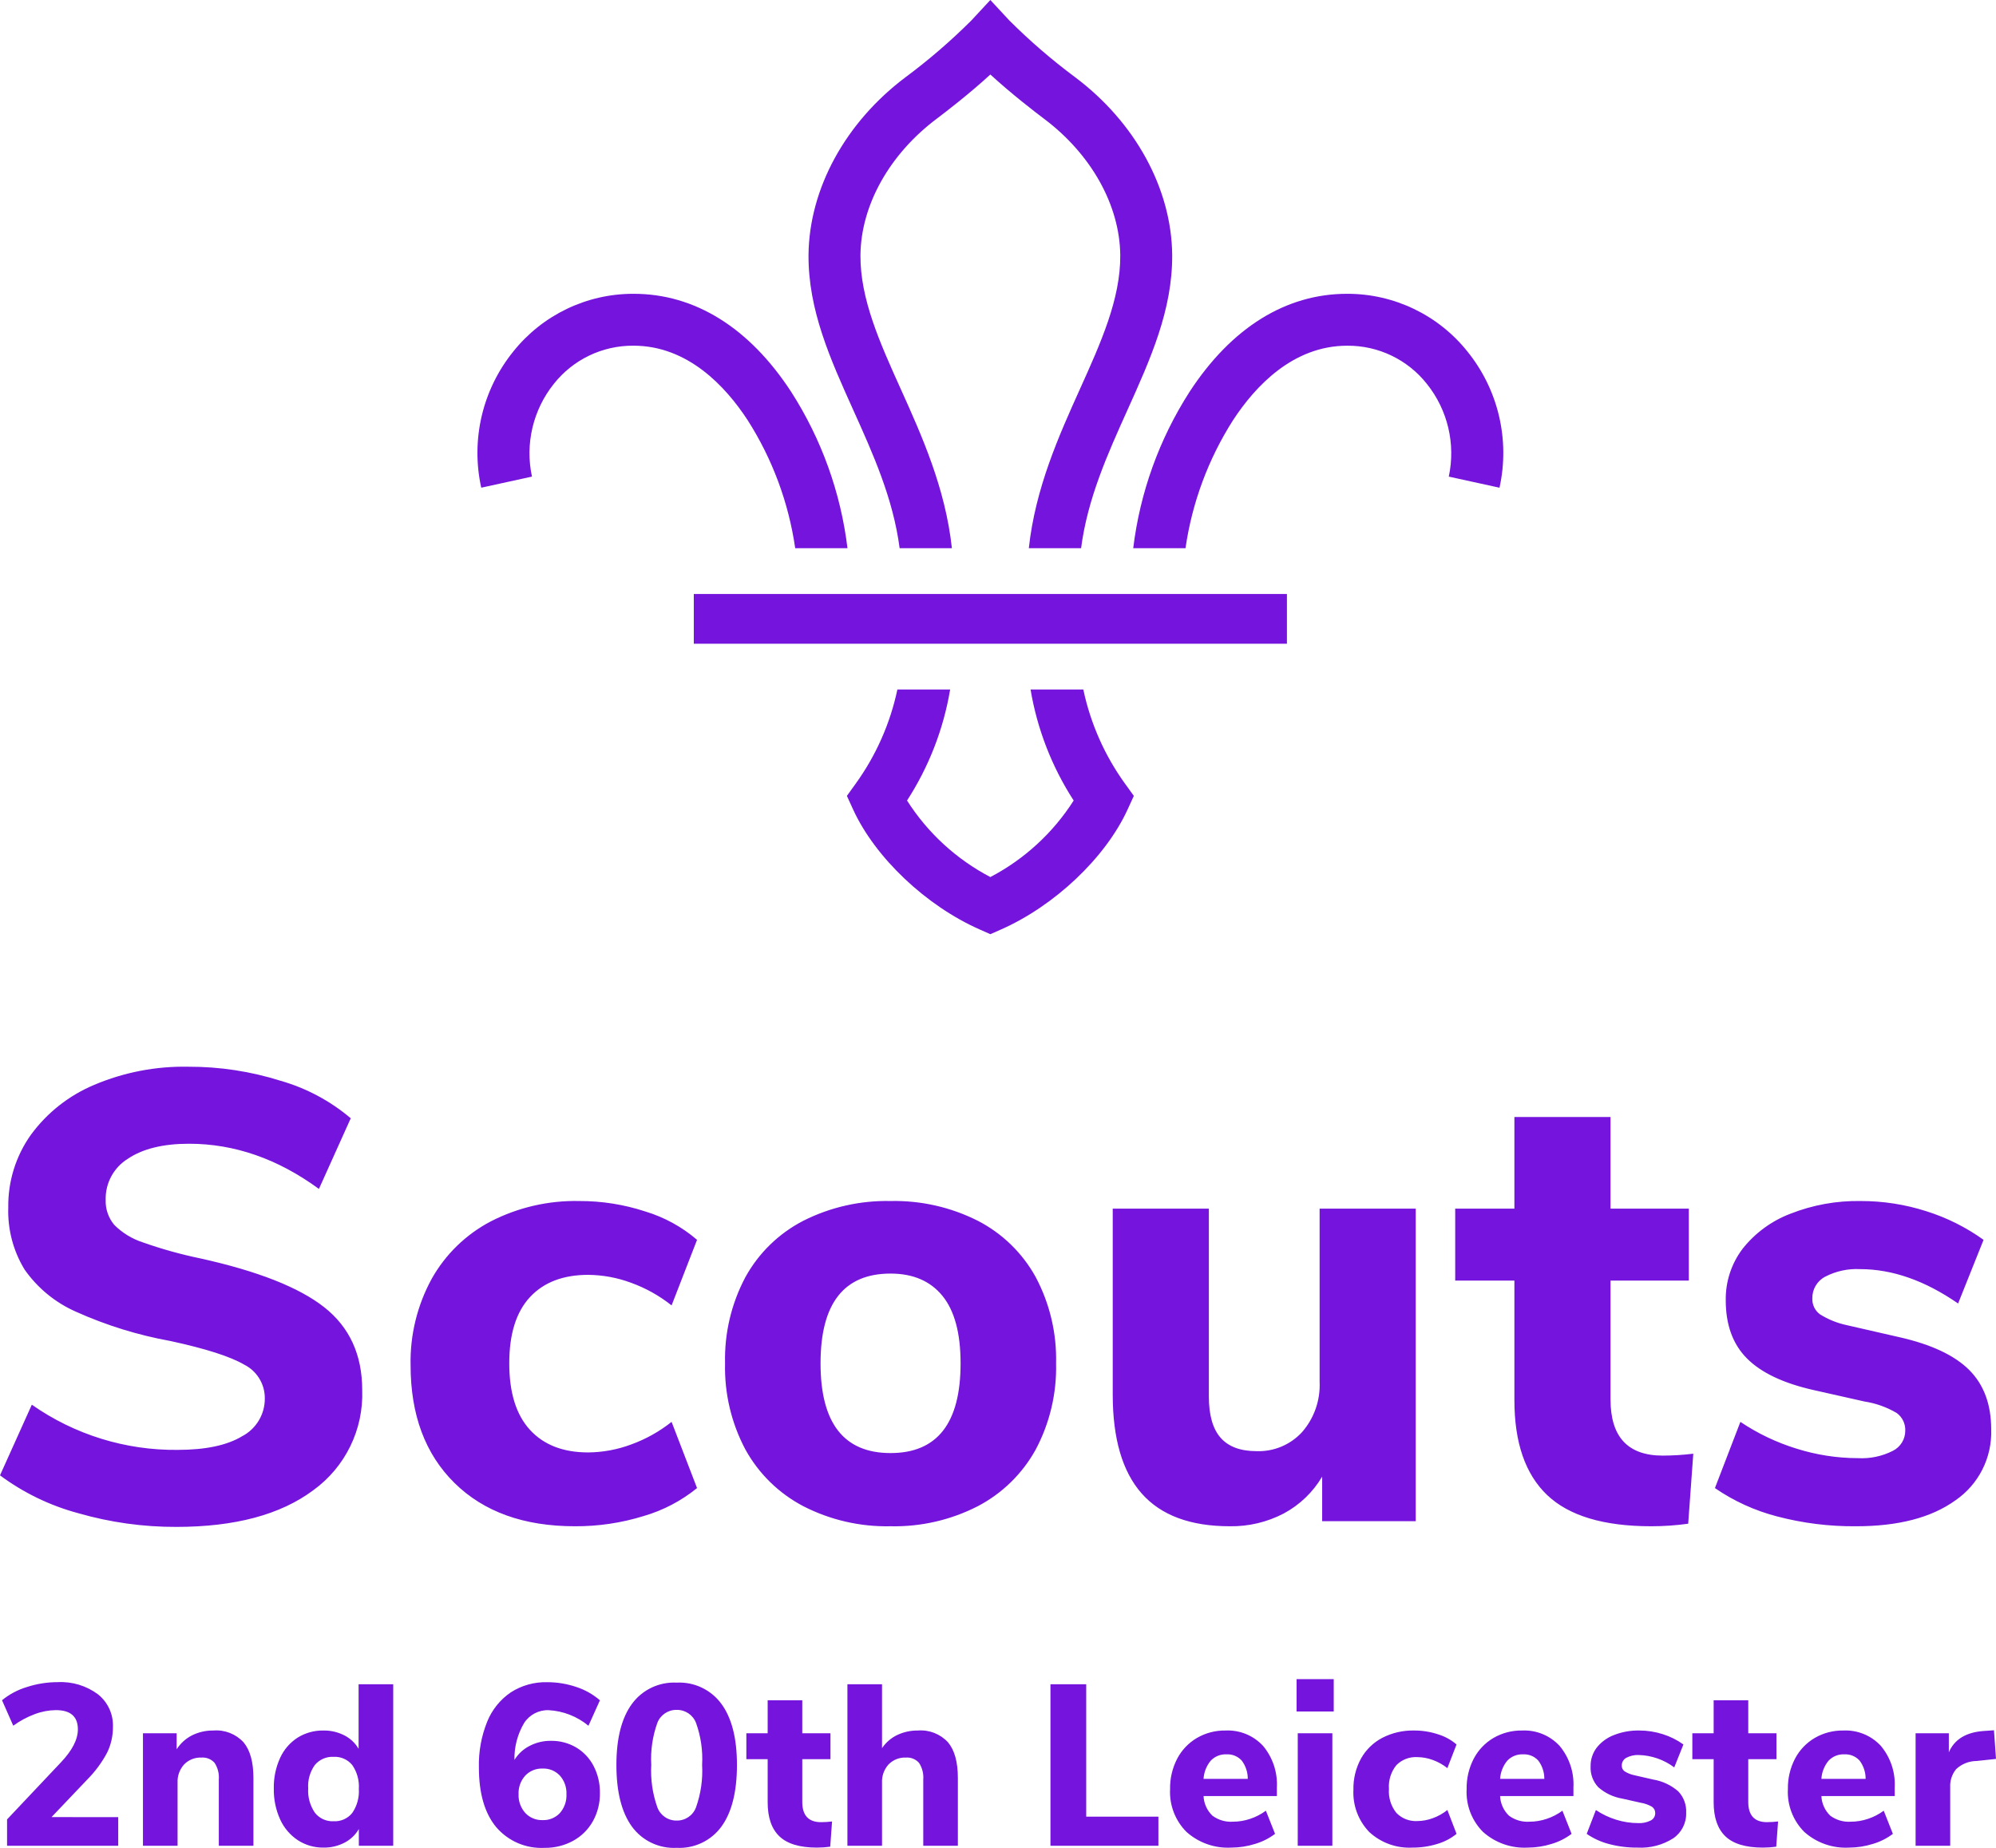
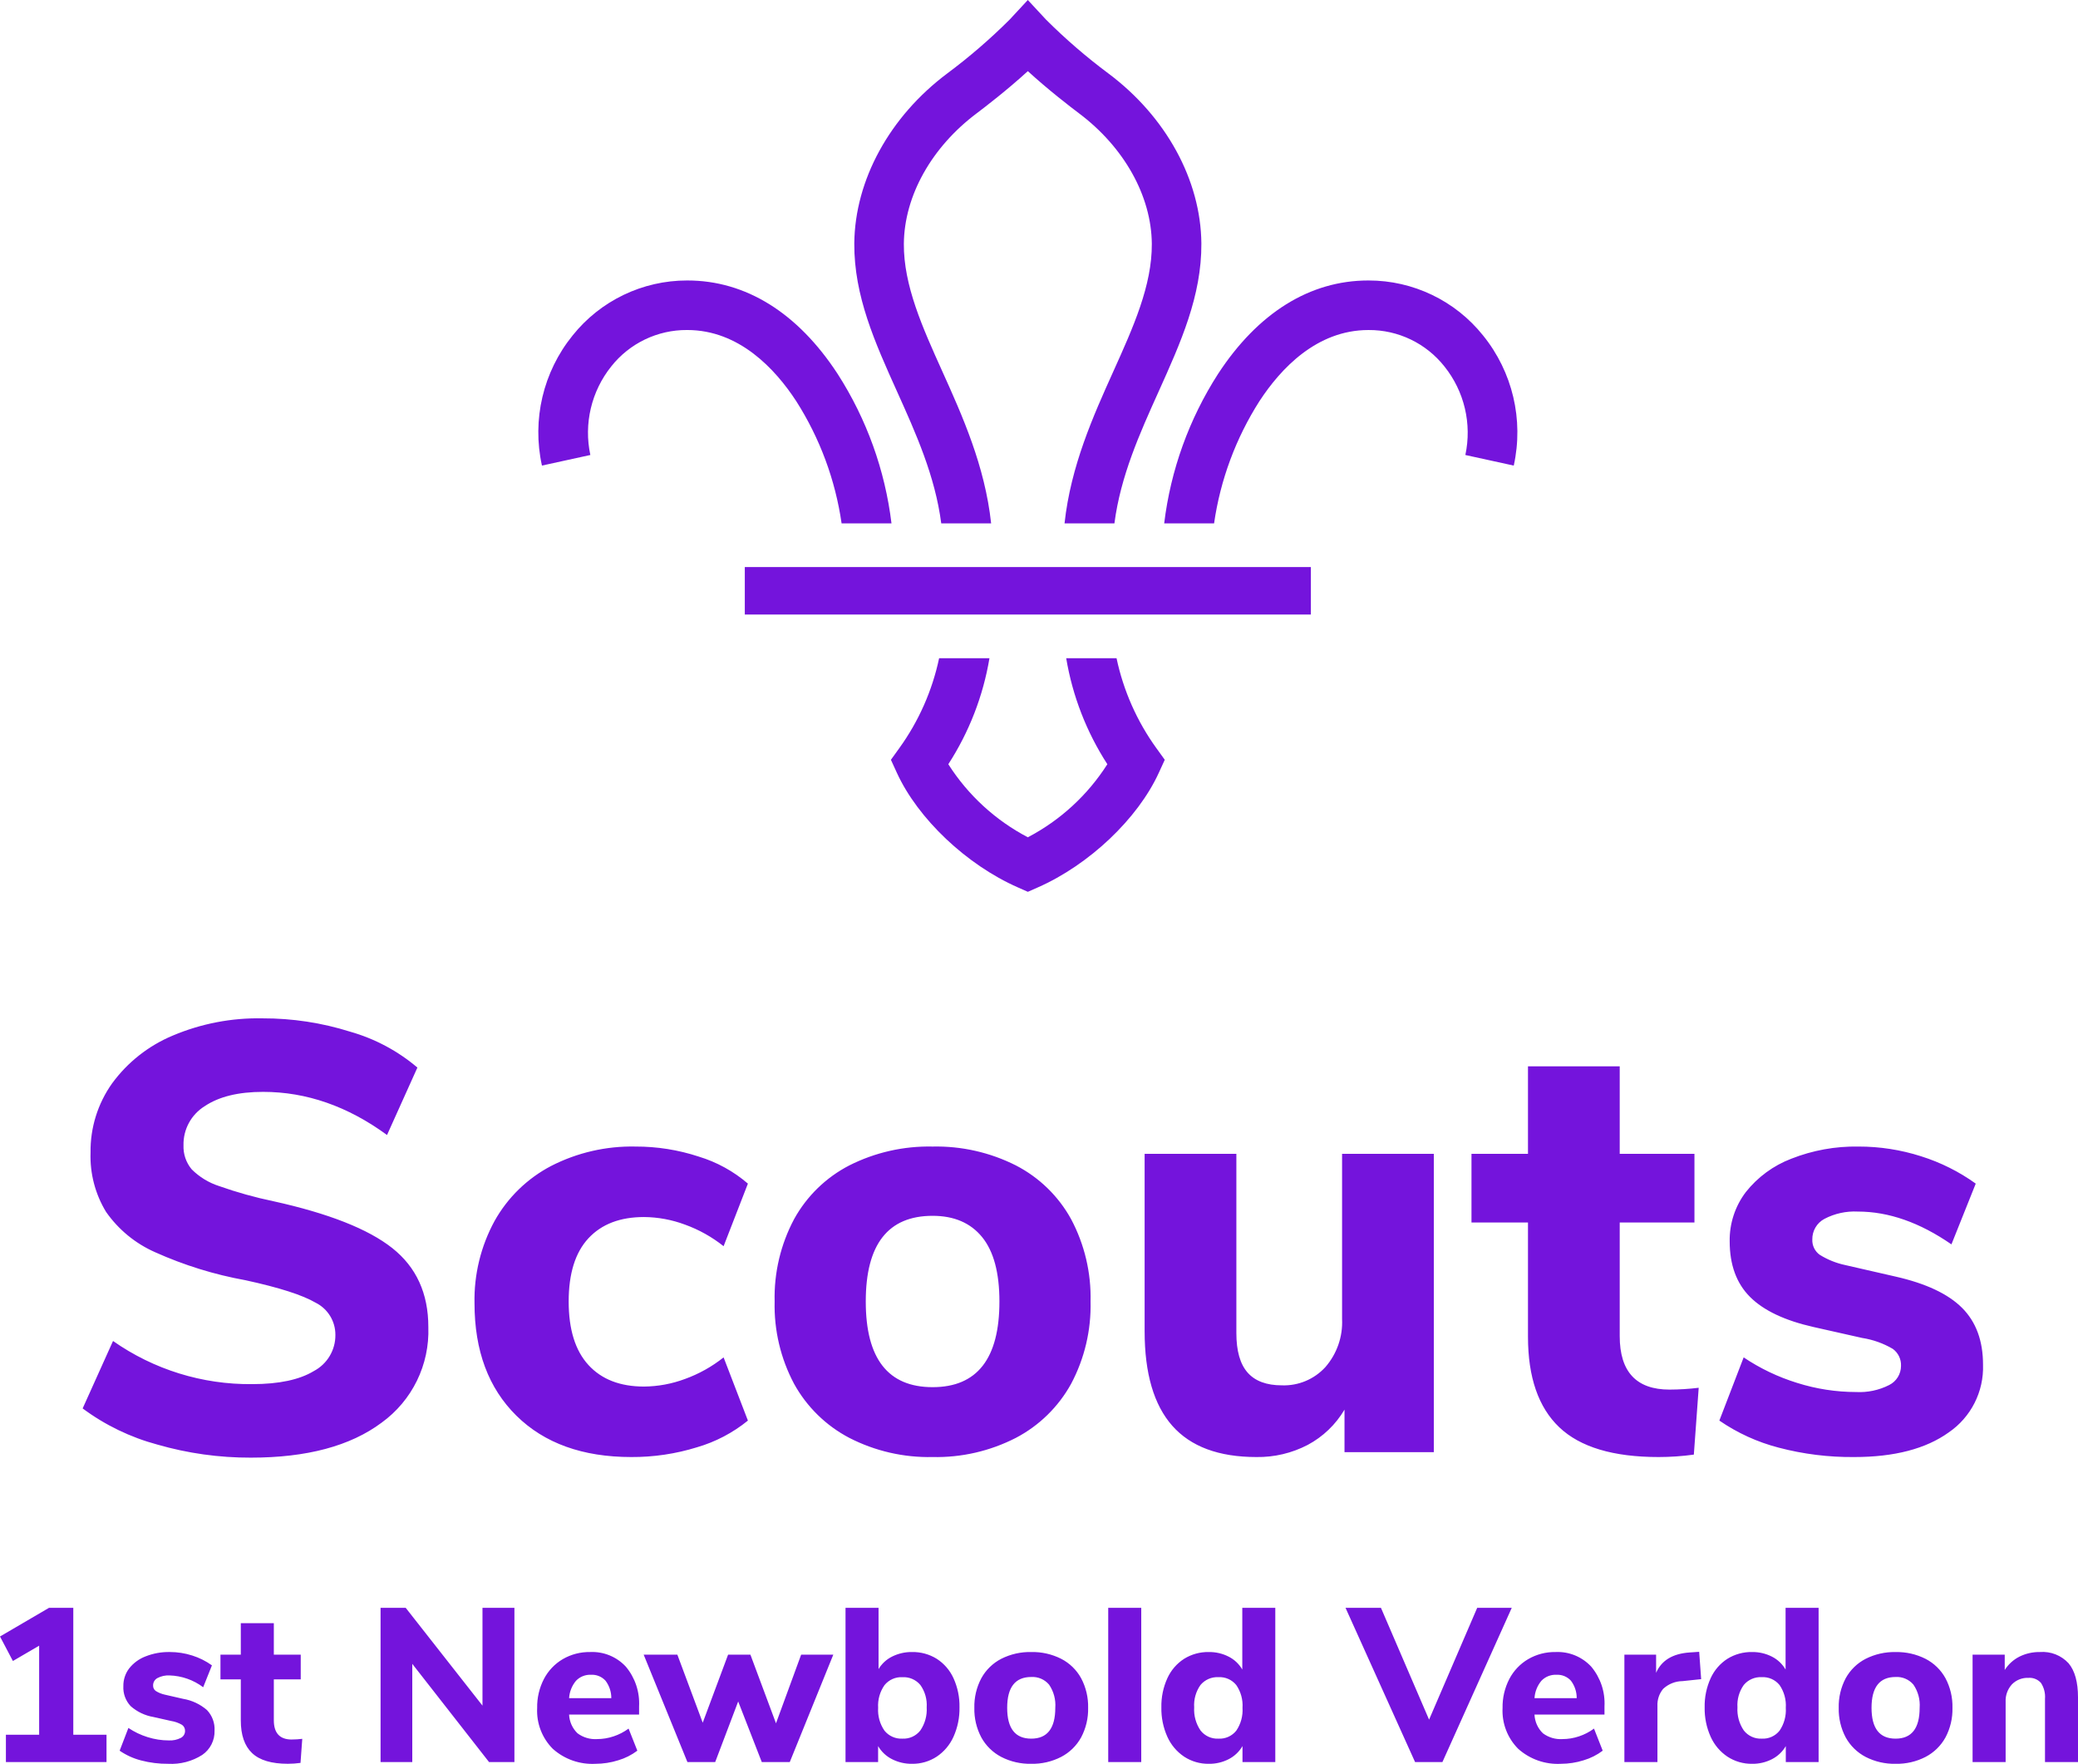
- <svg xmlns="http://www.w3.org/2000/svg" width="313.554" height="290.324" viewBox="0 0 313.554 290.324">
-   <g id="Group_3" data-name="Group 3" transform="translate(-4102 -965)">
-     <g id="Scouts_SVG" data-name="Scouts SVG" transform="translate(4177 965)">
-       <path id="path14" d="M66.425-478.442a79.834,79.834,0,0,1,11.688,31.5H90.962a91.678,91.678,0,0,0-13.847-38.47c-10.279-15.767-23.669-24.105-38.71-24.113h-.091A37.7,37.7,0,0,0,8.853-495.38a39.674,39.674,0,0,0-7.92,33.548l12.465-2.73a27.339,27.339,0,0,1,5.383-22.805,24.7,24.7,0,0,1,19.537-9.4h.064c13.309.008,22.6,9.969,28.043,18.324Z" transform="translate(-0.001 545.916)" fill="none" />
-       <path id="path16" d="M42.451-489.672a50.977,50.977,0,0,1,7.47,20.12h8.212a58.541,58.541,0,0,0-8.849-24.574c-6.57-10.071-15.127-15.4-24.74-15.4h-.058a24.1,24.1,0,0,0-18.828,9.037A25.33,25.33,0,0,0,.6-479.062l7.966-1.743A17.456,17.456,0,0,1,12-495.373a15.786,15.786,0,0,1,12.486-6h.041c8.506.005,14.442,6.368,17.922,11.7" transform="translate(0 555.687)" fill="#7414dc" />
-       <path id="path18" d="M362.133-171.507a61.283,61.283,0,0,1-10.243-23.151H338.924a72.254,72.254,0,0,0,10.6,27.308c-4.361,7.3-12.188,14.508-20.466,18.819l-.013-.007-.014.007c-8.277-4.311-16.1-11.516-20.465-18.819a72.254,72.254,0,0,0,10.6-27.308H306.193a61.282,61.282,0,0,1-10.242,23.151l-2.17,3.015,1.549,3.381c5.417,11.82,17.927,23.672,31.129,29.491l2.565,1.135.018-.008.019.008,2.565-1.135c13.2-5.819,25.712-17.671,31.129-29.491l1.549-3.381Z" transform="translate(-248.465 281.255)" fill="none" />
-       <path id="path20" d="M337.466-179.87a39.13,39.13,0,0,1-6.546-14.788h-8.287a46.136,46.136,0,0,0,6.772,17.443,34.479,34.479,0,0,1-13.08,12.02l-.009,0-.008,0a34.478,34.478,0,0,1-13.079-12.02A46.141,46.141,0,0,0,310-194.658h-8.287a39.13,39.13,0,0,1-6.546,14.788l-1.387,1.926.989,2.16c3.462,7.549,11.457,15.121,19.9,18.838l1.639.725.012-.005.012.005,1.64-.725c8.437-3.717,16.433-11.289,19.894-18.838l.99-2.16-1.387-1.926" transform="translate(-235.741 302.991)" fill="#7414dc" />
-       <path id="path22" d="M545.983-478.442a79.836,79.836,0,0,0-11.689,31.5H521.445a91.69,91.69,0,0,1,13.847-38.47c10.28-15.767,23.669-24.105,38.71-24.113h.091a37.706,37.706,0,0,1,29.461,14.148,39.674,39.674,0,0,1,7.919,33.548l-12.464-2.73a27.341,27.341,0,0,0-5.384-22.805,24.7,24.7,0,0,0-19.537-9.4h-.065c-13.308.008-22.6,9.969-28.042,18.324Z" transform="translate(-451.253 545.916)" fill="none" />
-       <path id="path24" d="M537.129-489.672a50.974,50.974,0,0,0-7.47,20.12h-8.212a58.542,58.542,0,0,1,8.85-24.574c6.57-10.071,15.127-15.4,24.74-15.4h.058a24.1,24.1,0,0,1,18.828,9.037,25.337,25.337,0,0,1,5.062,21.429l-7.966-1.743a17.456,17.456,0,0,0-3.441-14.567,15.786,15.786,0,0,0-12.486-6h-.041c-8.506.005-14.442,6.368-17.922,11.7" transform="translate(-418.427 555.687)" fill="#7414dc" />
-       <path id="path26" d="M285.654-608.445H298.5c-1.6-14.8-7.41-27.7-12.557-39.128-5.139-11.4-9.99-22.17-9.921-32.9.107-12.343,7.145-24.925,18.831-33.674,2.048-1.542,7.868-6.009,13.1-10.813,5.232,4.8,11.052,9.271,13.1,10.813,11.687,8.748,18.724,21.331,18.832,33.674.069,10.733-4.782,21.5-9.921,32.9-5.148,11.426-10.955,24.325-12.557,39.128h12.848c1.588-12.224,6.546-23.224,11.349-33.887,5.722-12.7,11.128-24.706,11.046-38.242-.148-16.315-9.1-32.675-23.937-43.784-1.751-1.324-10.857-8.263-16.092-13.9l-4.666-5.032-4.666,5.032c-5.235,5.638-14.341,12.576-16.092,13.9-14.843,11.109-23.789,27.469-23.938,43.784-.082,13.536,5.324,25.537,11.046,38.242,4.8,10.663,9.76,21.662,11.348,33.887Z" transform="translate(-227.379 743.29)" fill="none" />
-       <path id="path28" d="M277.573-657.154h8.211c-1.024-9.456-4.735-17.7-8.025-24.994-3.285-7.282-6.386-14.162-6.341-21.019.068-7.884,4.566-15.921,12.035-21.509,1.308-.985,5.028-3.838,8.372-6.906,3.344,3.068,7.064,5.921,8.373,6.906,7.468,5.589,11.966,13.626,12.035,21.509.045,6.857-3.056,13.737-6.341,21.019-3.29,7.3-7,15.538-8.025,24.994h8.211c1.015-7.809,4.184-14.835,7.253-21.646,3.657-8.115,7.112-15.781,7.059-24.428-.095-10.422-5.813-20.871-15.3-27.968a94.142,94.142,0,0,1-10.284-8.878l-2.983-3.214-2.982,3.214A94.171,94.171,0,0,1,278.56-731.2c-9.486,7.1-15.2,17.546-15.3,27.968-.053,8.646,3.4,16.313,7.059,24.428,3.069,6.811,6.238,13.837,7.253,21.646" transform="translate(-211.249 743.289)" fill="#7414dc" />
-       <path id="path30" d="M172.042-270.655v12.232H226.83v-12.232H172.042" transform="translate(-118.859 361.015)" fill="none" />
-       <path id="path32" d="M172.044-270.657v7.814h93.174v-7.814H172.044" transform="translate(-138.054 363.983)" fill="#7414dc" />
-     </g>
-     <path id="Path_10" data-name="Path 10" d="M31.7.9A54.916,54.916,0,0,1,16.3-1.25,36.475,36.475,0,0,1,4-7.2L9-18.3a39.149,39.149,0,0,0,22.9,7.1q6.6,0,10.15-2.15A6.646,6.646,0,0,0,45.6-19.3a5.876,5.876,0,0,0-3.25-5.3Q39.1-26.5,30.8-28.3a63.984,63.984,0,0,1-14.85-4.6,19.4,19.4,0,0,1-8.1-6.65A17.615,17.615,0,0,1,5.3-49.3,19.2,19.2,0,0,1,8.85-60.7a23.661,23.661,0,0,1,9.95-7.85A36.073,36.073,0,0,1,33.6-71.4a47.594,47.594,0,0,1,14.45,2.2A29.617,29.617,0,0,1,59.1-63.3l-5,11.1q-9.7-7.1-20.4-7.1-6.1,0-9.6,2.35a7.373,7.373,0,0,0-3.5,6.45,5.8,5.8,0,0,0,1.35,3.95,11.214,11.214,0,0,0,4.5,2.75,68.751,68.751,0,0,0,8.95,2.5q13.6,3,19.55,7.7t5.95,13A18.59,18.59,0,0,1,53.2-4.85Q45.5.9,31.7.9ZM94.3.8Q82.3.8,75.4-6T68.5-24.5a27.108,27.108,0,0,1,3.3-13.55,22.734,22.734,0,0,1,9.3-9.05A29.1,29.1,0,0,1,95-50.3a32.971,32.971,0,0,1,10.4,1.65,22.373,22.373,0,0,1,8.1,4.45l-4,10.3a22.481,22.481,0,0,0-6.35-3.55A19.742,19.742,0,0,0,96.4-38.7q-5.9,0-9.15,3.5T84-24.8q0,6.9,3.25,10.45T96.4-10.8a19.742,19.742,0,0,0,6.75-1.25,22.481,22.481,0,0,0,6.35-3.55l4,10.4a23.853,23.853,0,0,1-8.4,4.4A35.874,35.874,0,0,1,94.3.8Zm49.6,0a28.657,28.657,0,0,1-13.7-3.15,22.09,22.09,0,0,1-9.1-8.9,27.426,27.426,0,0,1-3.2-13.55,27.426,27.426,0,0,1,3.2-13.55,21.774,21.774,0,0,1,9.1-8.85,29.036,29.036,0,0,1,13.7-3.1,29.036,29.036,0,0,1,13.7,3.1,21.774,21.774,0,0,1,9.1,8.85,27.426,27.426,0,0,1,3.2,13.55,27.426,27.426,0,0,1-3.2,13.55,22.09,22.09,0,0,1-9.1,8.9A28.657,28.657,0,0,1,143.9.8Zm0-11.5q11,0,11-14.1,0-7.1-2.85-10.6t-8.15-3.5q-11,0-11,14.1T143.9-10.7Zm82.5-38.4V0H211.7V-7a15.537,15.537,0,0,1-6.05,5.8,17.672,17.672,0,0,1-8.45,2q-9.3,0-13.85-5.15T178.8-19.9V-49.1h15.1v29.5q0,4.4,1.85,6.5T201.4-11a9.25,9.25,0,0,0,7.15-3,11.234,11.234,0,0,0,2.75-7.9V-49.1Zm38.8,38.8a40.319,40.319,0,0,0,4.8-.3l-.8,11a42.4,42.4,0,0,1-5.8.4q-11.2,0-16.35-4.9T241.9-19V-37.8h-9.3V-49.1h9.3V-63.5H257v14.4h12.3v11.3H257v18.7Q257-10.3,265.2-10.3ZM295.6.8A46.985,46.985,0,0,1,283.15-.75,30.871,30.871,0,0,1,273.4-5.2l4-10.4a33.476,33.476,0,0,0,8.8,4.2,32.349,32.349,0,0,0,9.7,1.5,10.777,10.777,0,0,0,5.45-1.15,3.518,3.518,0,0,0,1.95-3.15,3.284,3.284,0,0,0-1.35-2.8,14.247,14.247,0,0,0-5.05-1.8l-8-1.8q-7.1-1.6-10.45-4.95T275.1-34.7a13.051,13.051,0,0,1,2.65-8.1,17.5,17.5,0,0,1,7.5-5.5,28.773,28.773,0,0,1,11.05-2,33.591,33.591,0,0,1,10.3,1.6,31.638,31.638,0,0,1,9,4.5l-4,10q-7.8-5.4-15.4-5.4a10.687,10.687,0,0,0-5.5,1.2,3.765,3.765,0,0,0-2,3.4,2.949,2.949,0,0,0,1.2,2.5,13.035,13.035,0,0,0,4.2,1.7l8.3,1.9q7.5,1.7,10.95,5.15t3.45,9.35a12.973,12.973,0,0,1-5.65,11.15Q305.5.8,295.6.8Z" transform="translate(4098 1204)" fill="#7414dc" />
-     <path id="Path_11" data-name="Path 11" d="M-137.43-4.5V0h-17.46V-4.14l8.46-8.964q2.664-2.808,2.664-5.184,0-3.024-3.456-3.024a9.66,9.66,0,0,0-3.312.63,14.093,14.093,0,0,0-3.384,1.818l-1.764-4a11.262,11.262,0,0,1,3.888-2.07,15.6,15.6,0,0,1,4.86-.774,9.748,9.748,0,0,1,6.318,1.908,6.238,6.238,0,0,1,2.358,5.112,9.113,9.113,0,0,1-.918,4.068,18,18,0,0,1-3.078,4.176l-5.652,5.94Zm14.976-13.608a5.8,5.8,0,0,1,4.716,1.854q1.548,1.854,1.548,5.6V0h-5.436V-10.4a4.185,4.185,0,0,0-.666-2.628,2.5,2.5,0,0,0-2.07-.828,3.574,3.574,0,0,0-2.718,1.08,4.009,4.009,0,0,0-1.026,2.88V0h-5.436V-17.676h5.292v2.52a6.194,6.194,0,0,1,2.43-2.2A7.349,7.349,0,0,1-122.454-18.108ZM-94.23-25.38V0h-5.4V-2.628a5.536,5.536,0,0,1-2.25,2.142,6.915,6.915,0,0,1-3.294.774,7.214,7.214,0,0,1-4.05-1.17A7.762,7.762,0,0,1-112-4.158,11.259,11.259,0,0,1-112.986-9a11.02,11.02,0,0,1,.99-4.806,7.479,7.479,0,0,1,2.754-3.186,7.445,7.445,0,0,1,4.068-1.116,6.971,6.971,0,0,1,3.258.756,5.418,5.418,0,0,1,2.25,2.124V-25.38Zm-9.36,21.528a3.5,3.5,0,0,0,2.934-1.314A6,6,0,0,0-99.63-8.928a5.921,5.921,0,0,0-1.026-3.744,3.523,3.523,0,0,0-2.934-1.3,3.6,3.6,0,0,0-2.952,1.278A5.7,5.7,0,0,0-107.586-9a6.084,6.084,0,0,0,1.044,3.8A3.515,3.515,0,0,0-103.59-3.852Zm34.128-12.636a7.6,7.6,0,0,1,3.978,1.044,7.29,7.29,0,0,1,2.736,2.916,8.947,8.947,0,0,1,.99,4.248,8.832,8.832,0,0,1-1.116,4.446,7.907,7.907,0,0,1-3.1,3.06,9.048,9.048,0,0,1-4.464,1.1,9.334,9.334,0,0,1-7.632-3.276q-2.7-3.276-2.7-9.36a18.07,18.07,0,0,1,1.3-7.182A10.205,10.205,0,0,1-75.762-24.1a10.105,10.105,0,0,1,5.724-1.6,14.145,14.145,0,0,1,4.536.738,10.744,10.744,0,0,1,3.744,2.106l-1.8,4a10.709,10.709,0,0,0-6.264-2.448,4.413,4.413,0,0,0-3.834,2,10.92,10.92,0,0,0-1.53,5.814,5.95,5.95,0,0,1,2.34-2.178A7.051,7.051,0,0,1-69.462-16.488Zm-1.3,12.456A3.516,3.516,0,0,0-68.04-5.148,4.19,4.19,0,0,0-67.014-8.1a4.139,4.139,0,0,0-1.026-2.916,3.516,3.516,0,0,0-2.718-1.116,3.573,3.573,0,0,0-2.736,1.116A4.1,4.1,0,0,0-74.538-8.1a4.161,4.161,0,0,0,1.044,2.934A3.544,3.544,0,0,0-70.758-4.032ZM-49.7.324a8.159,8.159,0,0,1-7.038-3.348q-2.43-3.348-2.43-9.684,0-6.264,2.448-9.594a8.185,8.185,0,0,1,7.02-3.33,8.185,8.185,0,0,1,7.02,3.33q2.448,3.33,2.448,9.594,0,6.336-2.43,9.684A8.159,8.159,0,0,1-49.7.324Zm0-4.284a3.173,3.173,0,0,0,3.042-2.088,17.107,17.107,0,0,0,.954-6.66,16.7,16.7,0,0,0-.954-6.588A3.173,3.173,0,0,0-49.7-21.348,3.173,3.173,0,0,0-52.74-19.3a16.7,16.7,0,0,0-.954,6.588,17.107,17.107,0,0,0,.954,6.66A3.173,3.173,0,0,0-49.7-3.96Zm22.68.252a14.515,14.515,0,0,0,1.728-.108l-.288,3.96a15.264,15.264,0,0,1-2.088.144q-4.032,0-5.886-1.764T-35.406-6.84v-6.768h-3.348v-4.068h3.348V-22.86h5.436v5.184h4.428v4.068H-29.97v6.732Q-29.97-3.708-27.018-3.708Zm15.228-14.4a5.8,5.8,0,0,1,4.716,1.854q1.548,1.854,1.548,5.6V0h-5.436V-10.4a4.185,4.185,0,0,0-.666-2.628,2.5,2.5,0,0,0-2.07-.828,3.574,3.574,0,0,0-2.718,1.08A4.009,4.009,0,0,0-17.442-9.9V0h-5.436V-25.38h5.436v10.044a6.031,6.031,0,0,1,2.394-2.07A7.413,7.413,0,0,1-11.79-18.108ZM9.018-25.38h5.616V-4.572h11.34V0H9.018ZM44.586-7.812H33.066a4.551,4.551,0,0,0,1.386,3.078,4.869,4.869,0,0,0,3.222.954,8.547,8.547,0,0,0,2.718-.45,8.757,8.757,0,0,0,2.466-1.278L44.3-1.872a9.825,9.825,0,0,1-3.15,1.584,12.5,12.5,0,0,1-3.726.576,9.751,9.751,0,0,1-7.038-2.466A8.86,8.86,0,0,1,27.81-8.892a10,10,0,0,1,1.116-4.788,8.181,8.181,0,0,1,3.1-3.258,8.677,8.677,0,0,1,4.5-1.17A7.536,7.536,0,0,1,42.408-15.7a9.412,9.412,0,0,1,2.178,6.552Zm-7.92-6.552a3.2,3.2,0,0,0-2.466.99,4.931,4.931,0,0,0-1.134,2.862h6.948a4.7,4.7,0,0,0-.954-2.88A3,3,0,0,0,36.666-14.364Zm11.2-3.312H53.3V0H47.862Zm5.652-8.5V-21.1H47.682v-5.076ZM65.9.288a9.272,9.272,0,0,1-6.8-2.448A8.926,8.926,0,0,1,56.61-8.82,9.759,9.759,0,0,1,57.8-13.7a8.184,8.184,0,0,1,3.348-3.258,10.475,10.475,0,0,1,5-1.152,11.87,11.87,0,0,1,3.744.594,8.054,8.054,0,0,1,2.916,1.6L71.37-12.2a8.093,8.093,0,0,0-2.286-1.278,7.107,7.107,0,0,0-2.43-.45,4.273,4.273,0,0,0-3.294,1.26,5.324,5.324,0,0,0-1.17,3.744,5.394,5.394,0,0,0,1.17,3.762,4.241,4.241,0,0,0,3.294,1.278,7.107,7.107,0,0,0,2.43-.45A8.093,8.093,0,0,0,71.37-5.616l1.44,3.744A8.587,8.587,0,0,1,69.786-.288,12.915,12.915,0,0,1,65.9.288Zm25.272-8.1H79.65a4.551,4.551,0,0,0,1.386,3.078,4.869,4.869,0,0,0,3.222.954,8.547,8.547,0,0,0,2.718-.45,8.757,8.757,0,0,0,2.466-1.278l1.44,3.636a9.825,9.825,0,0,1-3.15,1.584,12.5,12.5,0,0,1-3.726.576,9.751,9.751,0,0,1-7.038-2.466,8.86,8.86,0,0,1-2.574-6.714A10,10,0,0,1,75.51-13.68a8.181,8.181,0,0,1,3.1-3.258,8.677,8.677,0,0,1,4.5-1.17A7.536,7.536,0,0,1,88.992-15.7,9.412,9.412,0,0,1,91.17-9.144Zm-7.92-6.552a3.2,3.2,0,0,0-2.466.99,4.931,4.931,0,0,0-1.134,2.862H86.6a4.7,4.7,0,0,0-.954-2.88A3,3,0,0,0,83.25-14.364Zm18,14.652A16.914,16.914,0,0,1,96.768-.27a11.114,11.114,0,0,1-3.51-1.6L94.7-5.616A12.052,12.052,0,0,0,97.866-4.1a11.646,11.646,0,0,0,3.492.54,3.88,3.88,0,0,0,1.962-.414,1.266,1.266,0,0,0,.7-1.134,1.182,1.182,0,0,0-.486-1.008,5.129,5.129,0,0,0-1.818-.648l-2.88-.648A7.6,7.6,0,0,1,95.076-9.2a4.451,4.451,0,0,1-1.206-3.294,4.7,4.7,0,0,1,.954-2.916,6.3,6.3,0,0,1,2.7-1.98,10.358,10.358,0,0,1,3.978-.72,12.093,12.093,0,0,1,3.708.576,11.39,11.39,0,0,1,3.24,1.62l-1.44,3.6a9.724,9.724,0,0,0-5.544-1.944,3.847,3.847,0,0,0-1.98.432,1.355,1.355,0,0,0-.72,1.224,1.062,1.062,0,0,0,.432.9,4.692,4.692,0,0,0,1.512.612l2.988.684A8.006,8.006,0,0,1,107.64-8.55a4.548,4.548,0,0,1,1.242,3.366,4.67,4.67,0,0,1-2.034,4.014A9.456,9.456,0,0,1,101.25.288Zm20.34-4a14.515,14.515,0,0,0,1.728-.108L123.03.144a15.264,15.264,0,0,1-2.088.144q-4.032,0-5.886-1.764T113.2-6.84v-6.768h-3.348v-4.068H113.2V-22.86h5.436v5.184h4.428v4.068h-4.428v6.732Q118.638-3.708,121.59-3.708Zm20.052-4.1h-11.52a4.551,4.551,0,0,0,1.386,3.078,4.869,4.869,0,0,0,3.222.954,8.547,8.547,0,0,0,2.718-.45,8.757,8.757,0,0,0,2.466-1.278l1.44,3.636A9.825,9.825,0,0,1,138.2-.288a12.5,12.5,0,0,1-3.726.576,9.751,9.751,0,0,1-7.038-2.466,8.86,8.86,0,0,1-2.574-6.714,10,10,0,0,1,1.116-4.788,8.181,8.181,0,0,1,3.1-3.258,8.677,8.677,0,0,1,4.5-1.17,7.536,7.536,0,0,1,5.886,2.412,9.412,9.412,0,0,1,2.178,6.552Zm-7.92-6.552a3.2,3.2,0,0,0-2.466.99,4.931,4.931,0,0,0-1.134,2.862h6.948a4.7,4.7,0,0,0-.954-2.88A3,3,0,0,0,133.722-14.364Zm23.832.72-3.06.324a4.733,4.733,0,0,0-3.2,1.278,4.119,4.119,0,0,0-.936,2.826V0h-5.436V-17.676h5.22v2.988q1.332-3.06,5.508-3.348l1.584-.108Z" transform="translate(4258 1255)" fill="#7414dc" />
+ <svg xmlns="http://www.w3.org/2000/svg" width="342.036" height="290.288" viewBox="0 0 342.036 290.288">
+   <g id="Group_29" data-name="Group 29" transform="translate(-4087.396 -5851)">
+     <path id="path14" d="M66.425-478.442a79.834,79.834,0,0,1,11.688,31.5H90.962a91.678,91.678,0,0,0-13.847-38.47c-10.279-15.767-23.669-24.105-38.71-24.113h-.091A37.7,37.7,0,0,0,8.853-495.38a39.674,39.674,0,0,0-7.92,33.548l12.465-2.73a27.339,27.339,0,0,1,5.383-22.805,24.7,24.7,0,0,1,19.537-9.4h.064c13.309.008,22.6,9.969,28.043,18.324Z" transform="translate(4175.999 6396.916)" fill="none" />
+     <path id="path16" d="M42.451-489.672a50.977,50.977,0,0,1,7.47,20.12h8.212a58.541,58.541,0,0,0-8.849-24.574c-6.57-10.071-15.127-15.4-24.74-15.4h-.058a24.1,24.1,0,0,0-18.828,9.037A25.33,25.33,0,0,0,.6-479.062l7.966-1.743A17.456,17.456,0,0,1,12-495.373a15.786,15.786,0,0,1,12.486-6h.041c8.506.005,14.442,6.368,17.922,11.7" transform="translate(4176 6406.687)" fill="#7414dc" />
+     <path id="path18" d="M362.133-171.507a61.283,61.283,0,0,1-10.243-23.151H338.924a72.254,72.254,0,0,0,10.6,27.308c-4.361,7.3-12.188,14.508-20.466,18.819l-.013-.007-.014.007c-8.277-4.311-16.1-11.516-20.465-18.819a72.254,72.254,0,0,0,10.6-27.308H306.193a61.282,61.282,0,0,1-10.242,23.151l-2.17,3.015,1.549,3.381c5.417,11.82,17.927,23.672,31.129,29.491l2.565,1.135.018-.008.019.008,2.565-1.135c13.2-5.819,25.712-17.671,31.129-29.491l1.549-3.381Z" transform="translate(3927.535 6132.255)" fill="none" />
+     <path id="path20" d="M337.466-179.87a39.13,39.13,0,0,1-6.546-14.788h-8.287a46.136,46.136,0,0,0,6.772,17.443,34.479,34.479,0,0,1-13.08,12.02l-.009,0-.008,0a34.478,34.478,0,0,1-13.079-12.02A46.141,46.141,0,0,0,310-194.658h-8.287a39.13,39.13,0,0,1-6.546,14.788l-1.387,1.926.989,2.16c3.462,7.549,11.457,15.121,19.9,18.838l1.639.725.012-.005.012.005,1.64-.725c8.437-3.717,16.433-11.289,19.894-18.838l.99-2.16-1.387-1.926" transform="translate(3940.259 6153.991)" fill="#7414dc" />
+     <path id="path22" d="M545.983-478.442a79.836,79.836,0,0,0-11.689,31.5H521.445a91.69,91.69,0,0,1,13.847-38.47c10.28-15.767,23.669-24.105,38.71-24.113h.091a37.706,37.706,0,0,1,29.461,14.148,39.674,39.674,0,0,1,7.919,33.548l-12.464-2.73a27.341,27.341,0,0,0-5.384-22.805,24.7,24.7,0,0,0-19.537-9.4h-.065c-13.308.008-22.6,9.969-28.042,18.324Z" transform="translate(3724.747 6396.916)" fill="none" />
+     <path id="path24" d="M537.129-489.672a50.974,50.974,0,0,0-7.47,20.12h-8.212a58.542,58.542,0,0,1,8.85-24.574c6.57-10.071,15.127-15.4,24.74-15.4h.058a24.1,24.1,0,0,1,18.828,9.037,25.337,25.337,0,0,1,5.062,21.429l-7.966-1.743a17.456,17.456,0,0,0-3.441-14.567,15.786,15.786,0,0,0-12.486-6h-.041c-8.506.005-14.442,6.368-17.922,11.7" transform="translate(3757.573 6406.687)" fill="#7414dc" />
+     <path id="path26" d="M285.654-608.445H298.5c-1.6-14.8-7.41-27.7-12.557-39.128-5.139-11.4-9.99-22.17-9.921-32.9.107-12.343,7.145-24.925,18.831-33.674,2.048-1.542,7.868-6.009,13.1-10.813,5.232,4.8,11.052,9.271,13.1,10.813,11.687,8.748,18.724,21.331,18.832,33.674.069,10.733-4.782,21.5-9.921,32.9-5.148,11.426-10.955,24.325-12.557,39.128h12.848c1.588-12.224,6.546-23.224,11.349-33.887,5.722-12.7,11.128-24.706,11.046-38.242-.148-16.315-9.1-32.675-23.937-43.784-1.751-1.324-10.857-8.263-16.092-13.9l-4.666-5.032-4.666,5.032c-5.235,5.638-14.341,12.576-16.092,13.9-14.843,11.109-23.789,27.469-23.938,43.784-.082,13.536,5.324,25.537,11.046,38.242,4.8,10.663,9.76,21.662,11.348,33.887Z" transform="translate(3948.621 6594.29)" fill="none" />
+     <path id="path28" d="M277.573-657.154h8.211c-1.024-9.456-4.735-17.7-8.025-24.994-3.285-7.282-6.386-14.162-6.341-21.019.068-7.884,4.566-15.921,12.035-21.509,1.308-.985,5.028-3.838,8.372-6.906,3.344,3.068,7.064,5.921,8.373,6.906,7.468,5.589,11.966,13.626,12.035,21.509.045,6.857-3.056,13.737-6.341,21.019-3.29,7.3-7,15.538-8.025,24.994h8.211c1.015-7.809,4.184-14.835,7.253-21.646,3.657-8.115,7.112-15.781,7.059-24.428-.095-10.422-5.813-20.871-15.3-27.968a94.142,94.142,0,0,1-10.284-8.878l-2.983-3.214-2.982,3.214A94.171,94.171,0,0,1,278.56-731.2c-9.486,7.1-15.2,17.546-15.3,27.968-.053,8.646,3.4,16.313,7.059,24.428,3.069,6.811,6.238,13.837,7.253,21.646" transform="translate(3964.751 6594.289)" fill="#7414dc" />
+     <path id="path30" d="M172.042-270.655v12.232H226.83v-12.232H172.042" transform="translate(4057.141 6212.015)" fill="none" />
+     <path id="path32" d="M172.044-270.657v7.814h93.174v-7.814H172.044" transform="translate(4037.946 6214.983)" fill="#7414dc" />
+     <path id="Path_24" data-name="Path 24" d="M31.7.9A54.916,54.916,0,0,1,16.3-1.25,36.475,36.475,0,0,1,4-7.2L9-18.3a39.149,39.149,0,0,0,22.9,7.1q6.6,0,10.15-2.15A6.646,6.646,0,0,0,45.6-19.3a5.876,5.876,0,0,0-3.25-5.3Q39.1-26.5,30.8-28.3a63.984,63.984,0,0,1-14.85-4.6,19.4,19.4,0,0,1-8.1-6.65A17.615,17.615,0,0,1,5.3-49.3,19.2,19.2,0,0,1,8.85-60.7a23.661,23.661,0,0,1,9.95-7.85A36.073,36.073,0,0,1,33.6-71.4a47.594,47.594,0,0,1,14.45,2.2A29.617,29.617,0,0,1,59.1-63.3l-5,11.1q-9.7-7.1-20.4-7.1-6.1,0-9.6,2.35a7.373,7.373,0,0,0-3.5,6.45,5.8,5.8,0,0,0,1.35,3.95,11.214,11.214,0,0,0,4.5,2.75,68.751,68.751,0,0,0,8.95,2.5q13.6,3,19.55,7.7t5.95,13A18.59,18.59,0,0,1,53.2-4.85Q45.5.9,31.7.9ZM94.3.8Q82.3.8,75.4-6T68.5-24.5a27.108,27.108,0,0,1,3.3-13.55,22.734,22.734,0,0,1,9.3-9.05A29.1,29.1,0,0,1,95-50.3a32.971,32.971,0,0,1,10.4,1.65,22.373,22.373,0,0,1,8.1,4.45l-4,10.3a22.481,22.481,0,0,0-6.35-3.55A19.742,19.742,0,0,0,96.4-38.7q-5.9,0-9.15,3.5T84-24.8q0,6.9,3.25,10.45T96.4-10.8a19.742,19.742,0,0,0,6.75-1.25,22.481,22.481,0,0,0,6.35-3.55l4,10.4a23.853,23.853,0,0,1-8.4,4.4A35.874,35.874,0,0,1,94.3.8Zm49.6,0a28.657,28.657,0,0,1-13.7-3.15,22.09,22.09,0,0,1-9.1-8.9,27.426,27.426,0,0,1-3.2-13.55,27.426,27.426,0,0,1,3.2-13.55,21.774,21.774,0,0,1,9.1-8.85,29.036,29.036,0,0,1,13.7-3.1,29.036,29.036,0,0,1,13.7,3.1,21.774,21.774,0,0,1,9.1,8.85,27.426,27.426,0,0,1,3.2,13.55,27.426,27.426,0,0,1-3.2,13.55,22.09,22.09,0,0,1-9.1,8.9A28.657,28.657,0,0,1,143.9.8Zm0-11.5q11,0,11-14.1,0-7.1-2.85-10.6t-8.15-3.5q-11,0-11,14.1T143.9-10.7Zm82.5-38.4V0H211.7V-7a15.537,15.537,0,0,1-6.05,5.8,17.672,17.672,0,0,1-8.45,2q-9.3,0-13.85-5.15T178.8-19.9V-49.1h15.1v29.5q0,4.4,1.85,6.5T201.4-11a9.25,9.25,0,0,0,7.15-3,11.234,11.234,0,0,0,2.75-7.9V-49.1Zm38.8,38.8a40.319,40.319,0,0,0,4.8-.3l-.8,11a42.4,42.4,0,0,1-5.8.4q-11.2,0-16.35-4.9T241.9-19V-37.8h-9.3V-49.1h9.3V-63.5H257v14.4h12.3v11.3H257v18.7Q257-10.3,265.2-10.3ZM295.6.8A46.985,46.985,0,0,1,283.15-.75,30.871,30.871,0,0,1,273.4-5.2l4-10.4a33.476,33.476,0,0,0,8.8,4.2,32.349,32.349,0,0,0,9.7,1.5,10.777,10.777,0,0,0,5.45-1.15,3.518,3.518,0,0,0,1.95-3.15,3.284,3.284,0,0,0-1.35-2.8,14.247,14.247,0,0,0-5.05-1.8l-8-1.8q-7.1-1.6-10.45-4.95T275.1-34.7a13.051,13.051,0,0,1,2.65-8.1,17.5,17.5,0,0,1,7.5-5.5,28.773,28.773,0,0,1,11.05-2,33.591,33.591,0,0,1,10.3,1.6,31.638,31.638,0,0,1,9,4.5l-4,10q-7.8-5.4-15.4-5.4a10.687,10.687,0,0,0-5.5,1.2,3.765,3.765,0,0,0-2,3.4,2.949,2.949,0,0,0,1.2,2.5,13.035,13.035,0,0,0,4.2,1.7l8.3,1.9q7.5,1.7,10.95,5.15t3.45,9.35a12.973,12.973,0,0,1-5.65,11.15Q305.5.8,295.6.8Z" transform="translate(4097 6090)" fill="#7414dc" />
+     <path id="Path_25" data-name="Path 25" d="M-153.072-4.5V0h-16.56V-4.5h5.472V-19.152l-4.32,2.52-2.124-4.032,8.064-4.716h4V-4.5ZM-142.92.288A16.914,16.914,0,0,1-147.4-.27a11.114,11.114,0,0,1-3.51-1.6l1.44-3.744A12.052,12.052,0,0,0-146.3-4.1a11.646,11.646,0,0,0,3.492.54,3.88,3.88,0,0,0,1.962-.414,1.266,1.266,0,0,0,.7-1.134,1.182,1.182,0,0,0-.486-1.008,5.129,5.129,0,0,0-1.818-.648l-2.88-.648A7.6,7.6,0,0,1-149.094-9.2a4.451,4.451,0,0,1-1.206-3.294,4.7,4.7,0,0,1,.954-2.916,6.3,6.3,0,0,1,2.7-1.98,10.358,10.358,0,0,1,3.978-.72,12.093,12.093,0,0,1,3.708.576,11.39,11.39,0,0,1,3.24,1.62l-1.44,3.6a9.724,9.724,0,0,0-5.544-1.944,3.847,3.847,0,0,0-1.98.432,1.355,1.355,0,0,0-.72,1.224,1.062,1.062,0,0,0,.432.9,4.693,4.693,0,0,0,1.512.612l2.988.684A8.006,8.006,0,0,1-136.53-8.55a4.548,4.548,0,0,1,1.242,3.366,4.67,4.67,0,0,1-2.034,4.014A9.456,9.456,0,0,1-142.92.288Zm20.34-4a14.515,14.515,0,0,0,1.728-.108l-.288,3.96a15.264,15.264,0,0,1-2.088.144q-4.032,0-5.886-1.764t-1.854-5.364v-6.768h-3.348v-4.068h3.348V-22.86h5.436v5.184h4.428v4.068h-4.428v6.732Q-125.532-3.708-122.58-3.708ZM-85.932-25.38V0h-4.176l-12.636-16.164V0h-5.22V-25.38h4.14L-91.188-9.288V-25.38Zm20.52,17.568h-11.52a4.551,4.551,0,0,0,1.386,3.078,4.869,4.869,0,0,0,3.222.954,8.547,8.547,0,0,0,2.718-.45A8.757,8.757,0,0,0-67.14-5.508l1.44,3.636A9.825,9.825,0,0,1-68.85-.288a12.5,12.5,0,0,1-3.726.576,9.751,9.751,0,0,1-7.038-2.466,8.86,8.86,0,0,1-2.574-6.714,10,10,0,0,1,1.116-4.788,8.181,8.181,0,0,1,3.1-3.258,8.677,8.677,0,0,1,4.5-1.17A7.536,7.536,0,0,1-67.59-15.7a9.412,9.412,0,0,1,2.178,6.552Zm-7.92-6.552a3.2,3.2,0,0,0-2.466.99,4.931,4.931,0,0,0-1.134,2.862h6.948a4.7,4.7,0,0,0-.954-2.88A3,3,0,0,0-73.332-14.364Zm39.888-3.312L-40.608,0h-4.608L-49.1-9.972-52.884,0h-4.572l-7.2-17.676h5.544l4.176,11.2,4.176-11.2h3.672l4.212,11.3,4.14-11.3Zm12.96-.432a7.445,7.445,0,0,1,4.068,1.116,7.479,7.479,0,0,1,2.754,3.186A11.02,11.02,0,0,1-12.672-9a11.259,11.259,0,0,1-.99,4.842A7.762,7.762,0,0,1-16.434-.882a7.214,7.214,0,0,1-4.05,1.17A7.022,7.022,0,0,1-23.8-.486a5.509,5.509,0,0,1-2.268-2.142V0h-5.364V-25.38h5.436V-15.3a5.373,5.373,0,0,1,2.25-2.07A7.111,7.111,0,0,1-20.484-18.108ZM-22.068-3.852A3.515,3.515,0,0,0-19.116-5.2,6.084,6.084,0,0,0-18.072-9a5.7,5.7,0,0,0-1.044-3.69,3.6,3.6,0,0,0-2.952-1.278,3.553,3.553,0,0,0-2.952,1.314,5.86,5.86,0,0,0-1.044,3.726A5.925,5.925,0,0,0-25.02-5.166,3.553,3.553,0,0,0-22.068-3.852ZM-.864.288A10.316,10.316,0,0,1-5.8-.846a7.952,7.952,0,0,1-3.276-3.2,9.873,9.873,0,0,1-1.152-4.878,9.873,9.873,0,0,1,1.152-4.878A7.839,7.839,0,0,1-5.8-16.992,10.453,10.453,0,0,1-.864-18.108a10.453,10.453,0,0,1,4.932,1.116,7.839,7.839,0,0,1,3.276,3.186A9.873,9.873,0,0,1,8.5-8.928,9.873,9.873,0,0,1,7.344-4.05a7.952,7.952,0,0,1-3.276,3.2A10.316,10.316,0,0,1-.864.288Zm0-4.14q3.96,0,3.96-5.076A5.962,5.962,0,0,0,2.07-12.744,3.567,3.567,0,0,0-.864-14q-3.96,0-3.96,5.076T-.864-3.852ZM11.808-25.38h5.436V0H11.808Zm27.5,0V0h-5.4V-2.628a5.536,5.536,0,0,1-2.25,2.142,6.915,6.915,0,0,1-3.294.774,7.214,7.214,0,0,1-4.05-1.17,7.762,7.762,0,0,1-2.772-3.276A11.259,11.259,0,0,1,20.556-9a11.02,11.02,0,0,1,.99-4.806A7.479,7.479,0,0,1,24.3-16.992a7.445,7.445,0,0,1,4.068-1.116,6.971,6.971,0,0,1,3.258.756,5.418,5.418,0,0,1,2.25,2.124V-25.38ZM29.952-3.852a3.5,3.5,0,0,0,2.934-1.314,6,6,0,0,0,1.026-3.762,5.921,5.921,0,0,0-1.026-3.744,3.523,3.523,0,0,0-2.934-1.3A3.6,3.6,0,0,0,27-12.69,5.7,5.7,0,0,0,25.956-9,6.084,6.084,0,0,0,27-5.2,3.515,3.515,0,0,0,29.952-3.852ZM78.228-25.38,66.816,0h-4.5L50.868-25.38H56.7l7.92,18.4,7.92-18.4ZM93.492-7.812H81.972a4.551,4.551,0,0,0,1.386,3.078,4.869,4.869,0,0,0,3.222.954A8.547,8.547,0,0,0,89.3-4.23a8.757,8.757,0,0,0,2.466-1.278L93.2-1.872a9.825,9.825,0,0,1-3.15,1.584,12.5,12.5,0,0,1-3.726.576A9.751,9.751,0,0,1,79.29-2.178a8.86,8.86,0,0,1-2.574-6.714,10,10,0,0,1,1.116-4.788,8.181,8.181,0,0,1,3.1-3.258,8.677,8.677,0,0,1,4.5-1.17A7.536,7.536,0,0,1,91.314-15.7a9.412,9.412,0,0,1,2.178,6.552Zm-7.92-6.552a3.2,3.2,0,0,0-2.466.99,4.931,4.931,0,0,0-1.134,2.862H88.92a4.7,4.7,0,0,0-.954-2.88A3,3,0,0,0,85.572-14.364Zm23.832.72-3.06.324a4.733,4.733,0,0,0-3.2,1.278,4.119,4.119,0,0,0-.936,2.826V0H96.768V-17.676h5.22v2.988q1.332-3.06,5.508-3.348l1.584-.108ZM128.736-25.38V0h-5.4V-2.628a5.536,5.536,0,0,1-2.25,2.142,6.915,6.915,0,0,1-3.294.774,7.214,7.214,0,0,1-4.05-1.17,7.762,7.762,0,0,1-2.772-3.276A11.259,11.259,0,0,1,109.98-9a11.02,11.02,0,0,1,.99-4.806,7.479,7.479,0,0,1,2.754-3.186,7.445,7.445,0,0,1,4.068-1.116,6.971,6.971,0,0,1,3.258.756,5.418,5.418,0,0,1,2.25,2.124V-25.38Zm-9.36,21.528a3.5,3.5,0,0,0,2.934-1.314,6,6,0,0,0,1.026-3.762,5.921,5.921,0,0,0-1.026-3.744,3.523,3.523,0,0,0-2.934-1.3,3.6,3.6,0,0,0-2.952,1.278A5.7,5.7,0,0,0,115.38-9a6.084,6.084,0,0,0,1.044,3.8A3.515,3.515,0,0,0,119.376-3.852ZM141.408.288a10.316,10.316,0,0,1-4.932-1.134,7.952,7.952,0,0,1-3.276-3.2,9.873,9.873,0,0,1-1.152-4.878,9.873,9.873,0,0,1,1.152-4.878,7.839,7.839,0,0,1,3.276-3.186,10.453,10.453,0,0,1,4.932-1.116,10.453,10.453,0,0,1,4.932,1.116,7.839,7.839,0,0,1,3.276,3.186,9.873,9.873,0,0,1,1.152,4.878,9.873,9.873,0,0,1-1.152,4.878,7.952,7.952,0,0,1-3.276,3.2A10.317,10.317,0,0,1,141.408.288Zm0-4.14q3.96,0,3.96-5.076a5.962,5.962,0,0,0-1.026-3.816A3.567,3.567,0,0,0,141.408-14q-3.96,0-3.96,5.076T141.408-3.852Zm23.76-14.256a5.8,5.8,0,0,1,4.716,1.854q1.548,1.854,1.548,5.6V0H166V-10.4a4.185,4.185,0,0,0-.666-2.628,2.5,2.5,0,0,0-2.07-.828,3.574,3.574,0,0,0-2.718,1.08,4.009,4.009,0,0,0-1.026,2.88V0H154.08V-17.676h5.292v2.52a6.194,6.194,0,0,1,2.43-2.2A7.349,7.349,0,0,1,165.168-18.108Z" transform="translate(4258 6141)" fill="#7414dc" />
  </g>
</svg>
